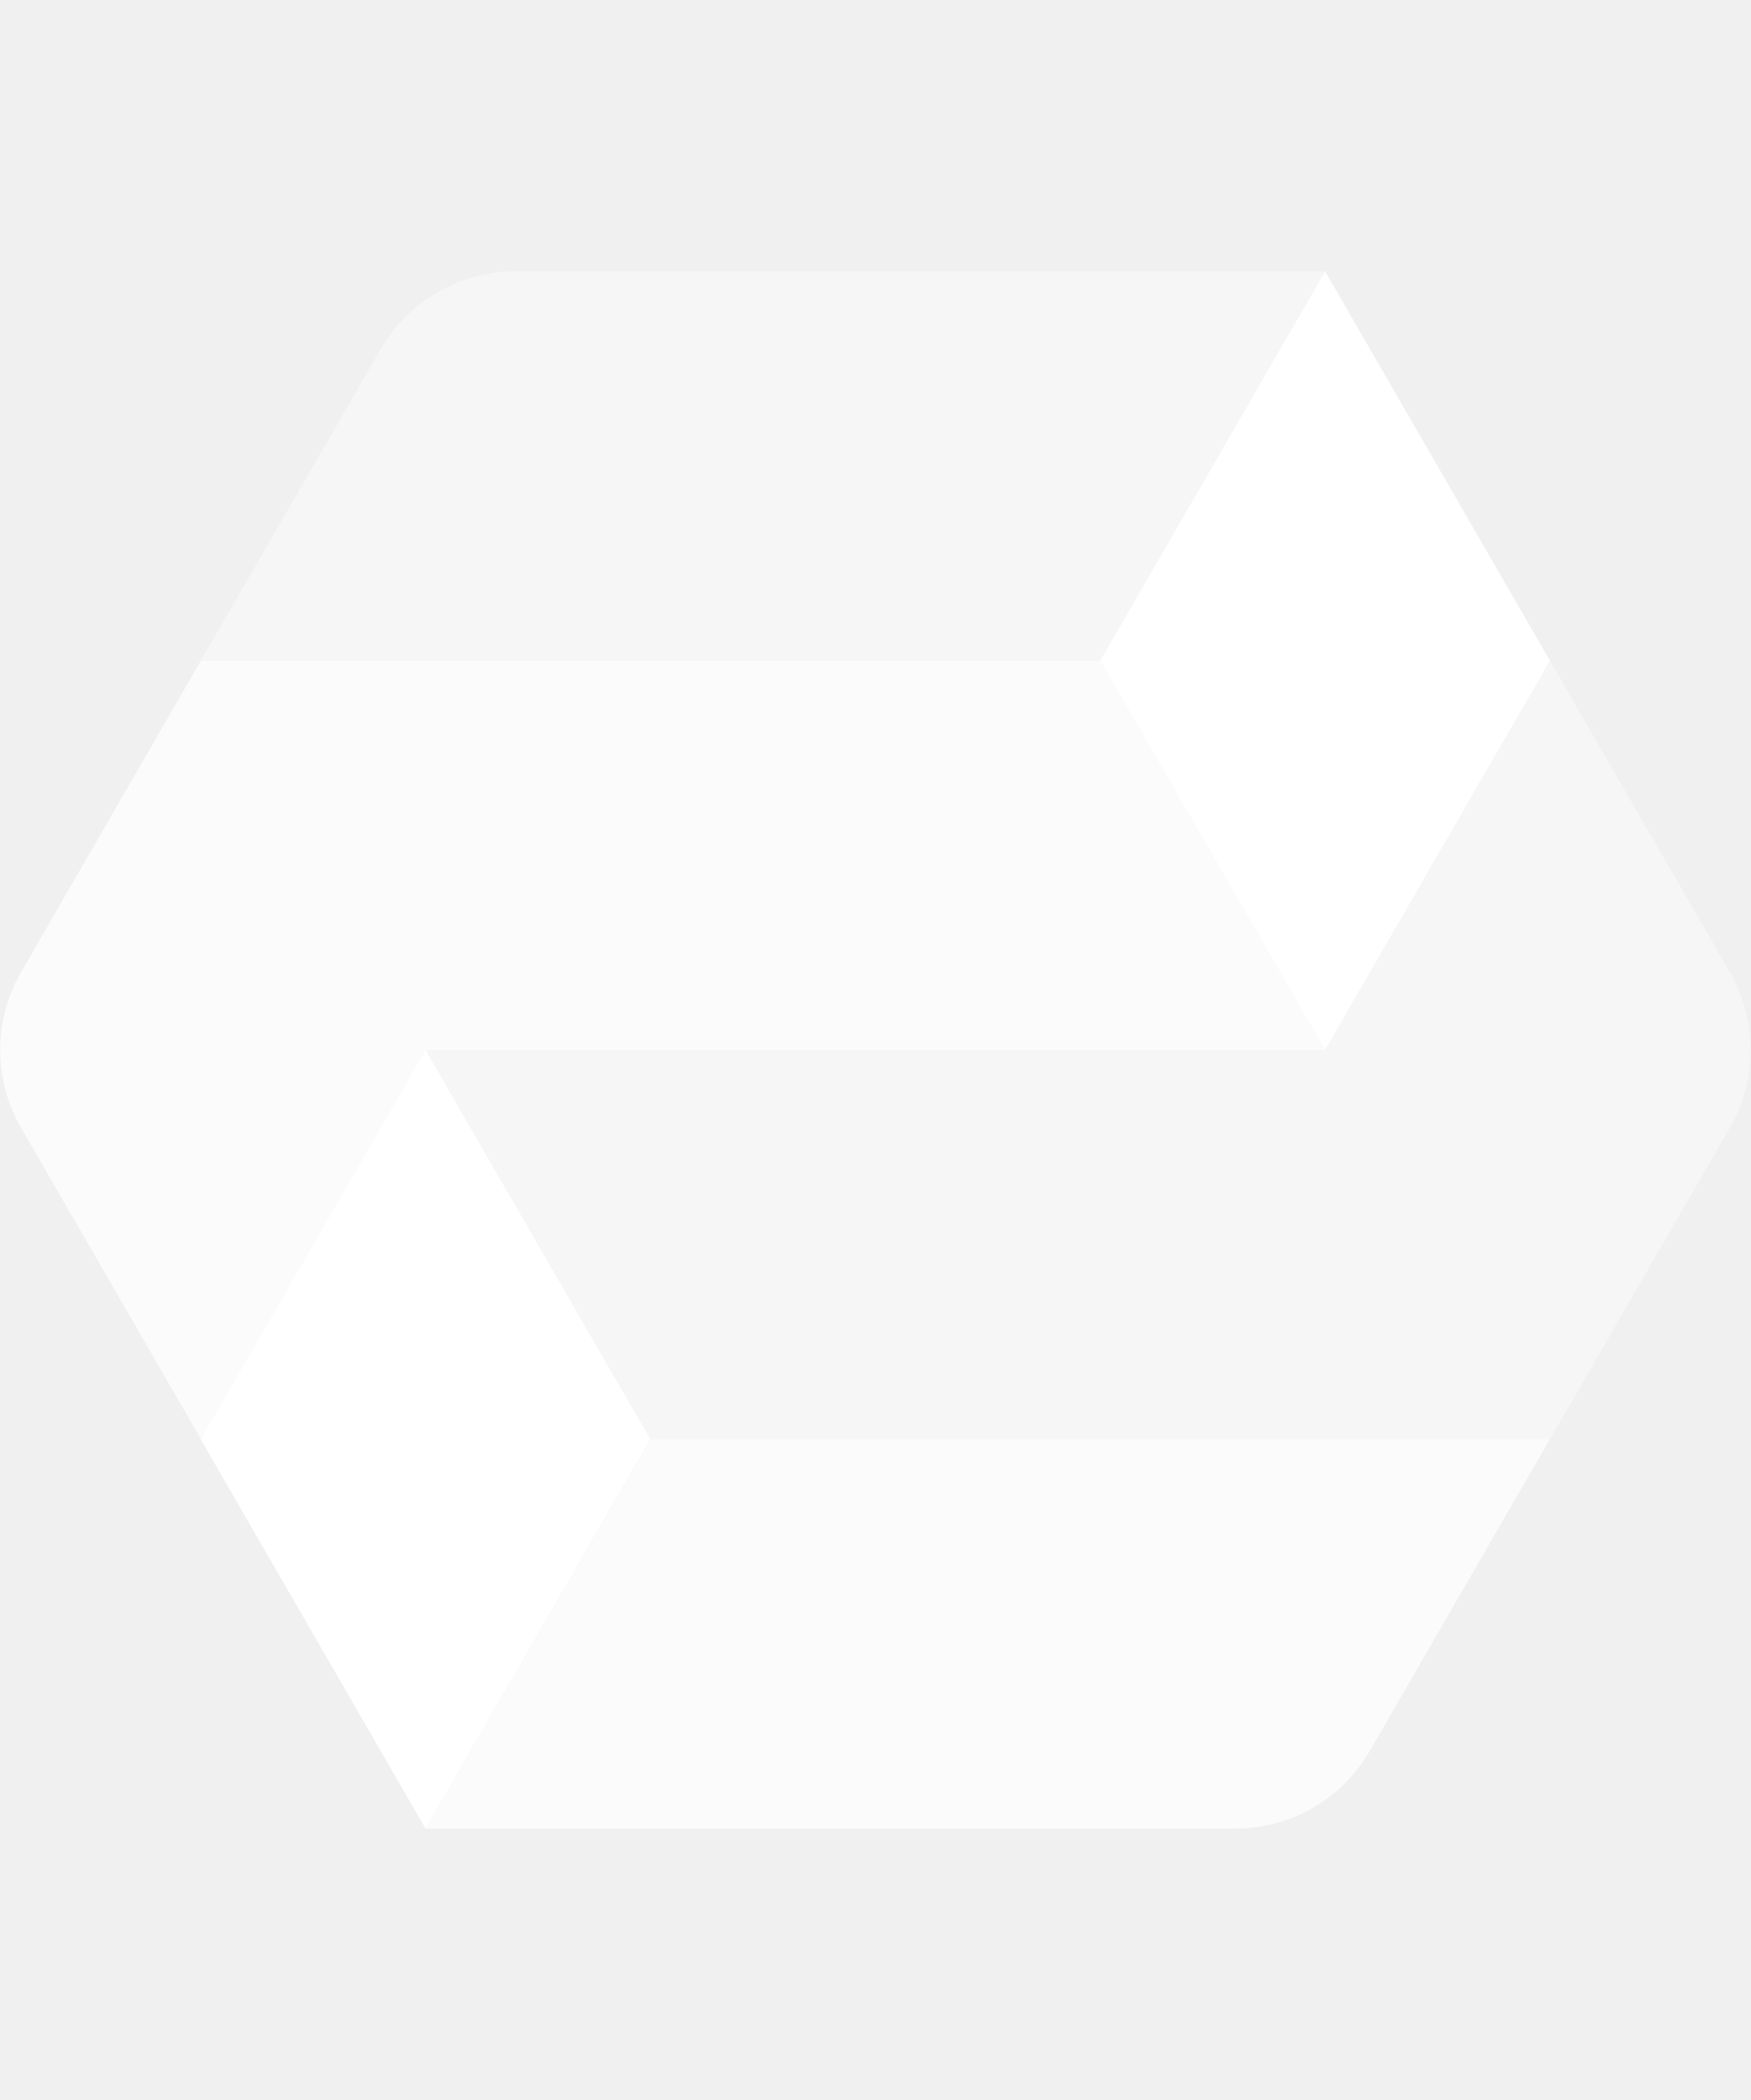
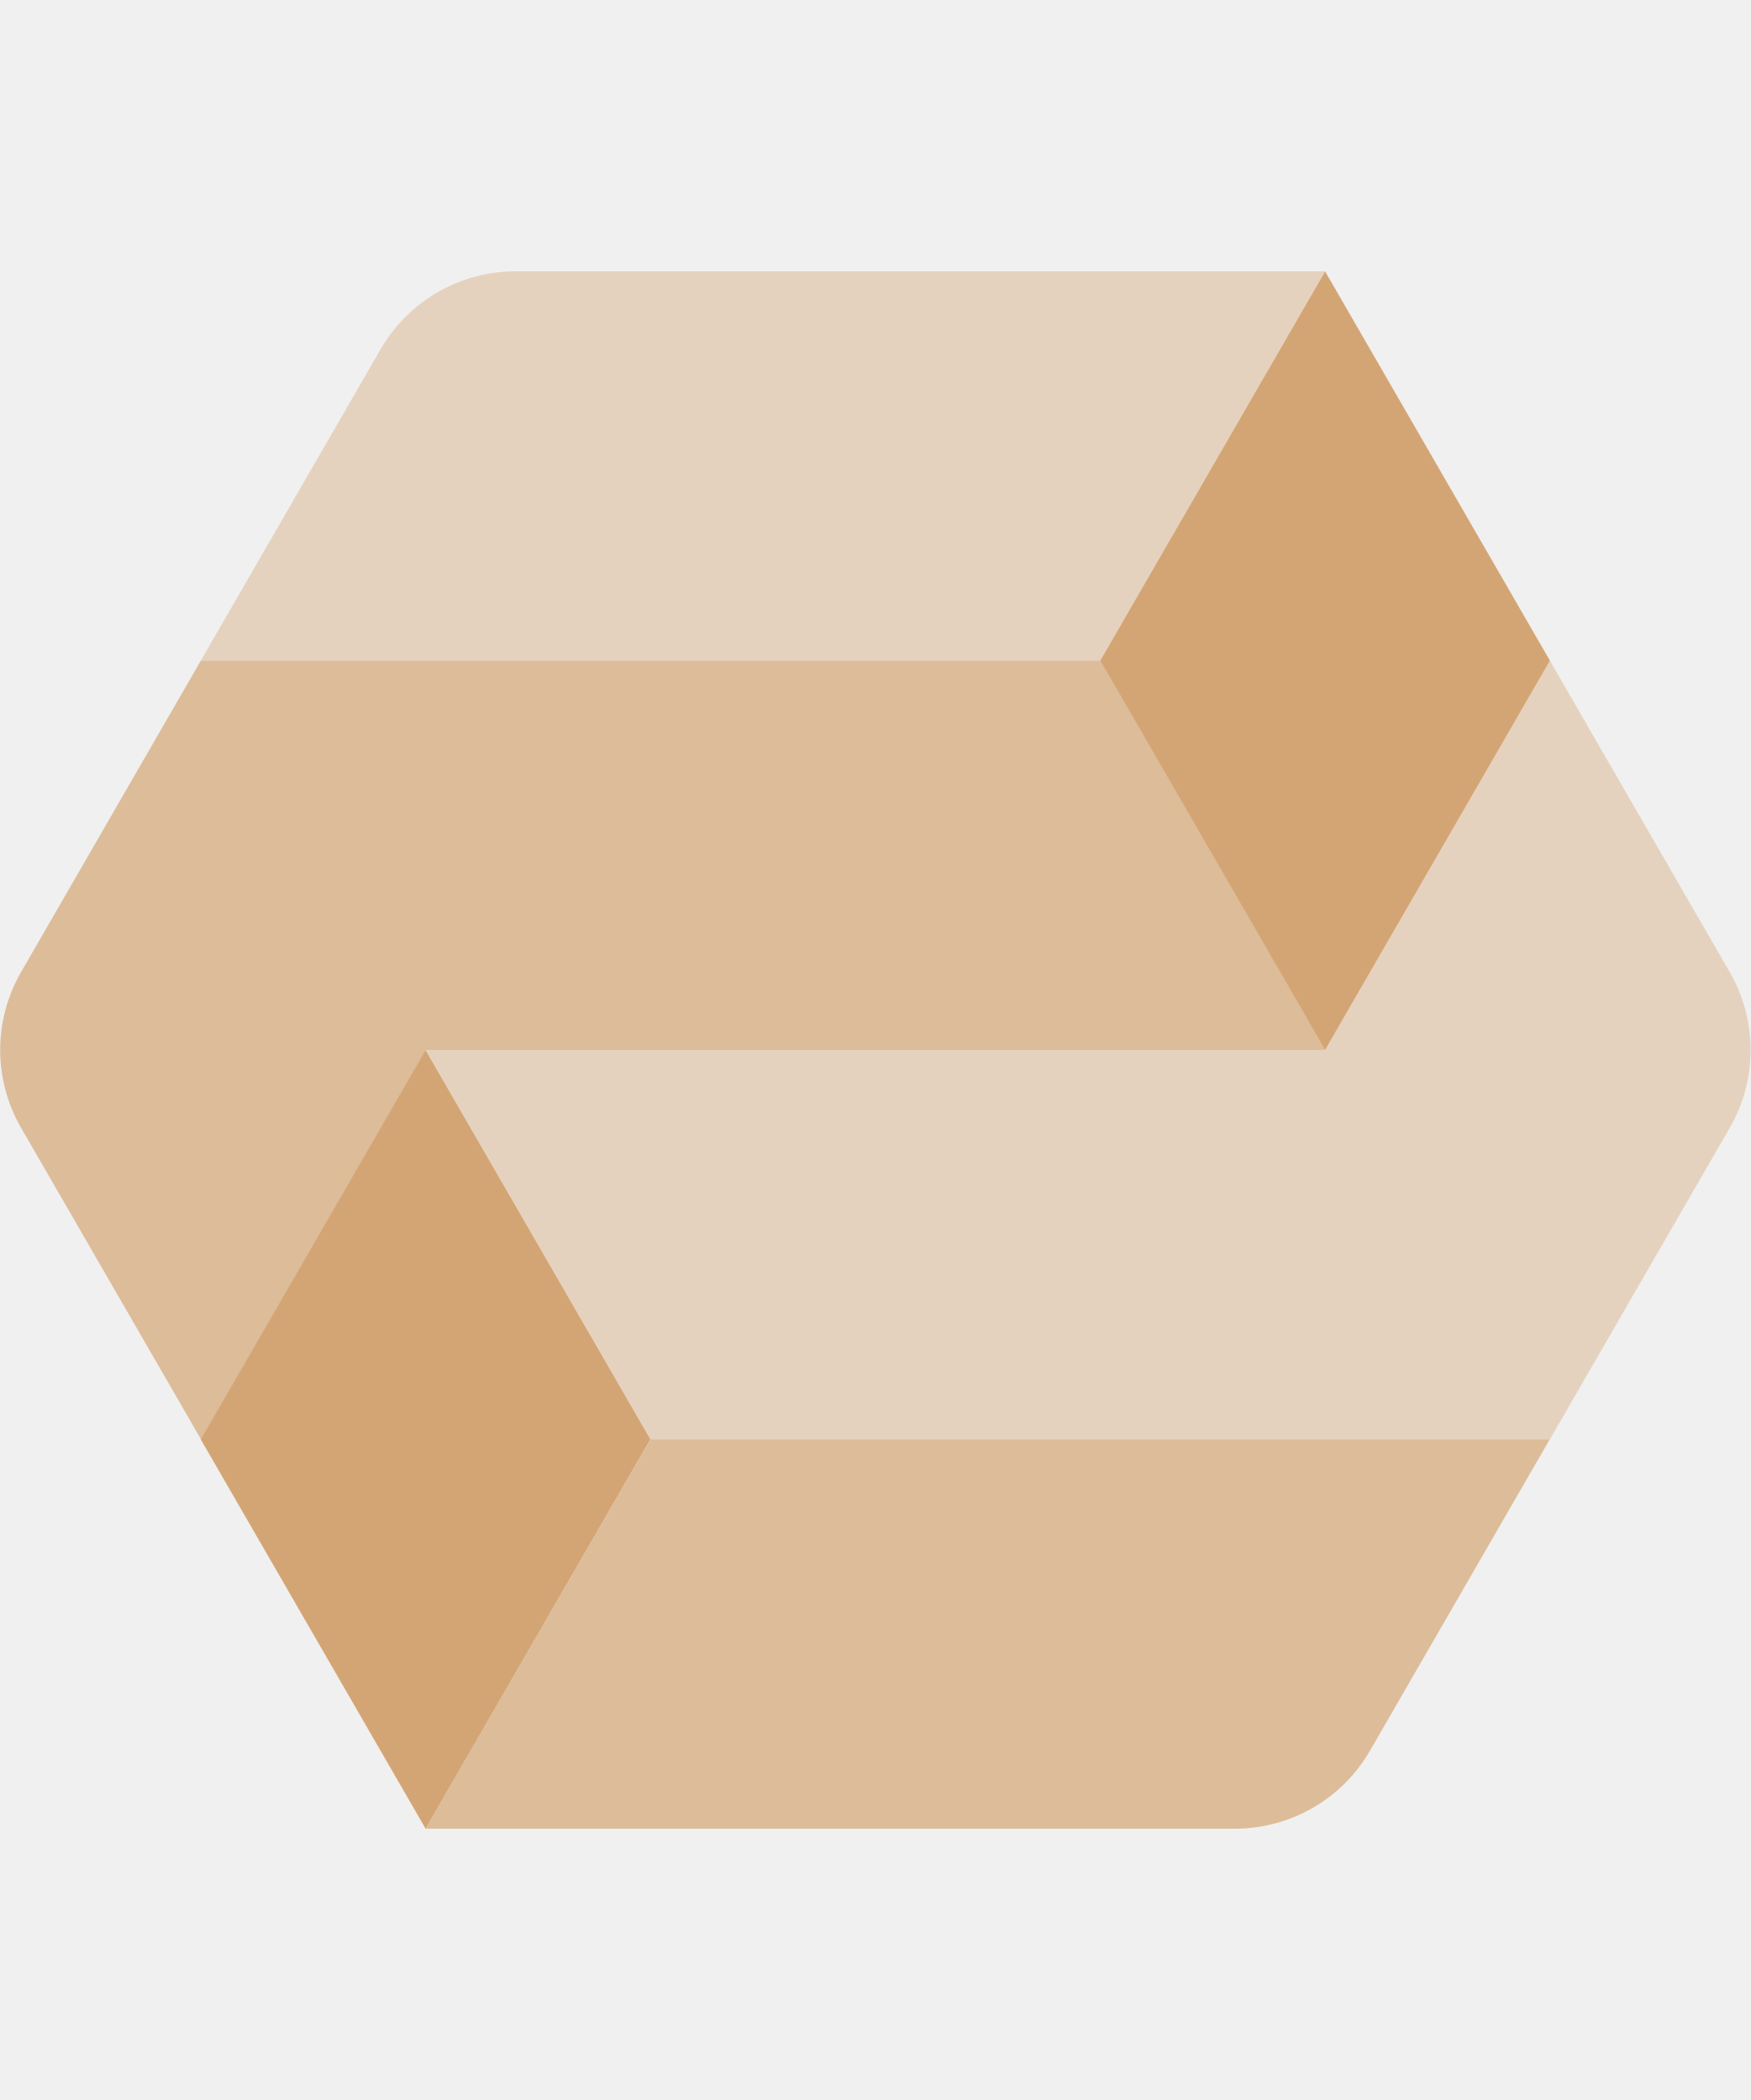
<svg xmlns="http://www.w3.org/2000/svg" fill="none" height="48" viewBox="0 0 40 48" width="40">
-   <g fill="#fff">
+   <g fill="#d4a574">
    <path d="m9.725 41.798h18.496c1.272 0 2.447-.678 3.083-1.78l4.11-7.119h-20.548z" opacity=".7" />
    <path d="m25.145 15.101h-20.557l4.11-7.119c.636-1.101 1.811-1.78 3.083-1.78h18.496z" opacity=".4" />
    <path d="m39.527 25.78c.636-1.101.636-2.458 0-3.56l-4.11-7.119-5.138 8.899h-20.551l5.137 8.899h20.548l.002-.003.002.003z" opacity=".4" />
    <path d="m14.863 32.899-5.138-8.899-5.138 8.899 5.138 8.899z" />
    <path d="m25.145 15.101h-20.556l-4.108 7.119c-.636 1.101-.635 2.458.001 3.559l4.111 7.12 5.138-8.899h20.55l.001-.002z" opacity=".7" />
    <path d="m35.418 15.101-5.138-8.899-5.138 8.899 5.138 8.899z" />
  </g>
</svg>
